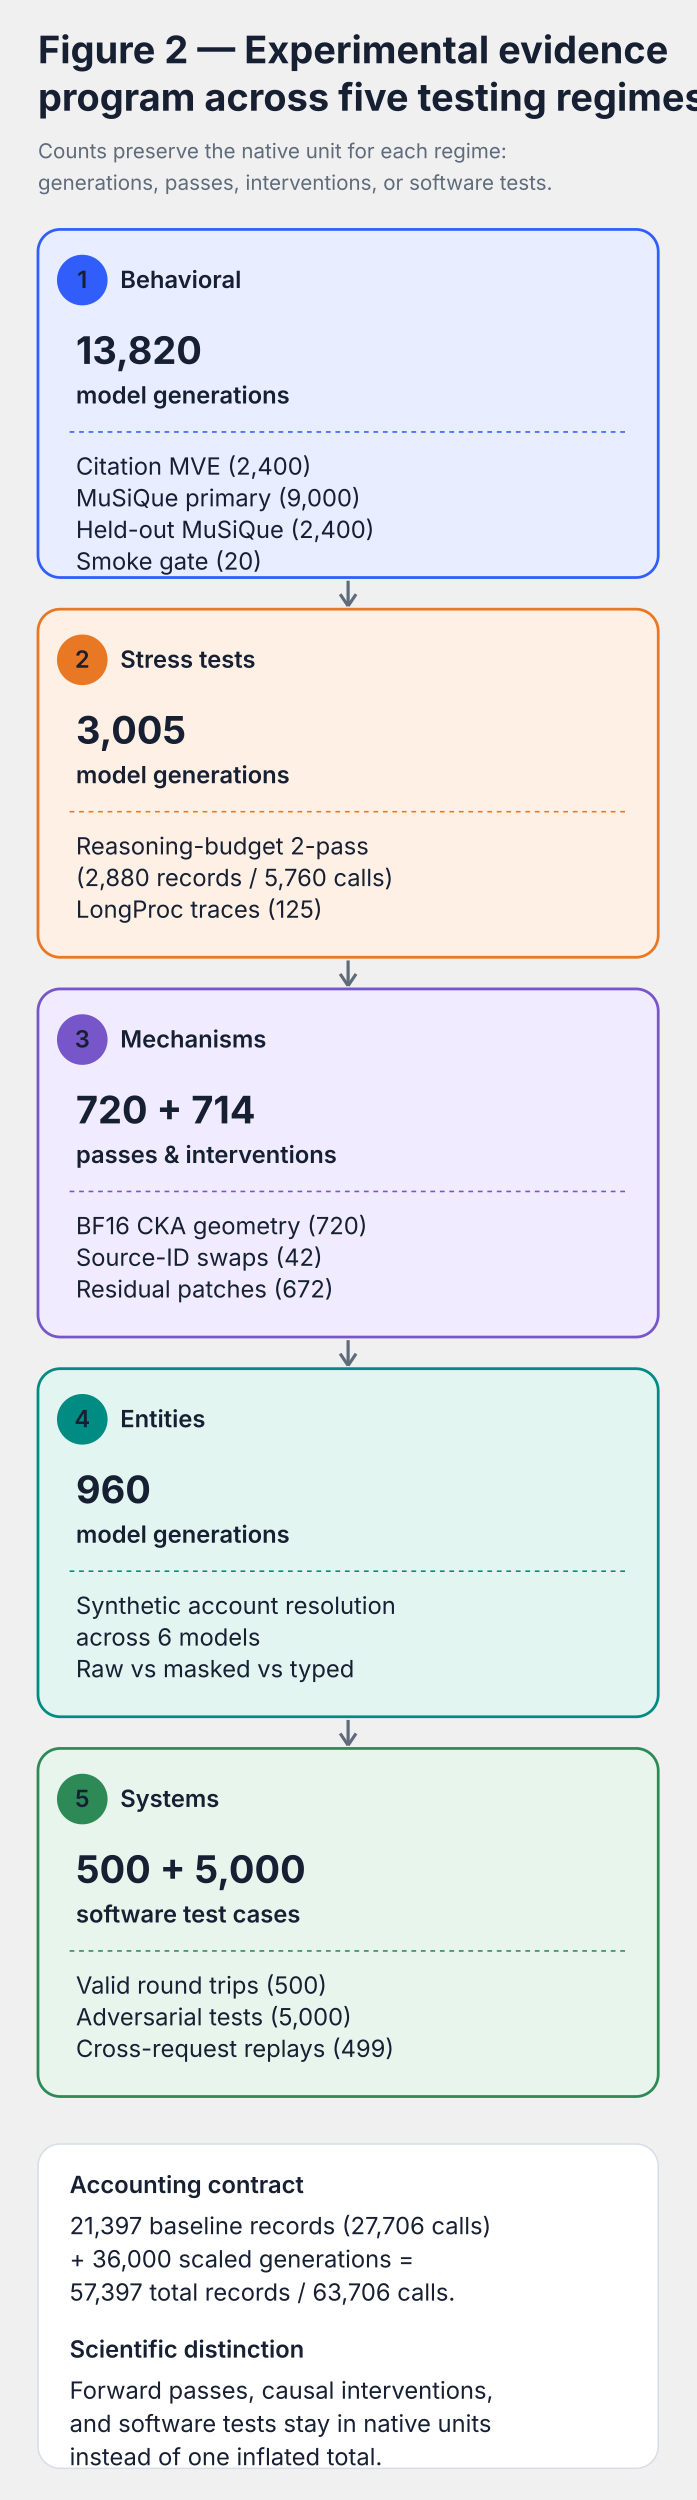
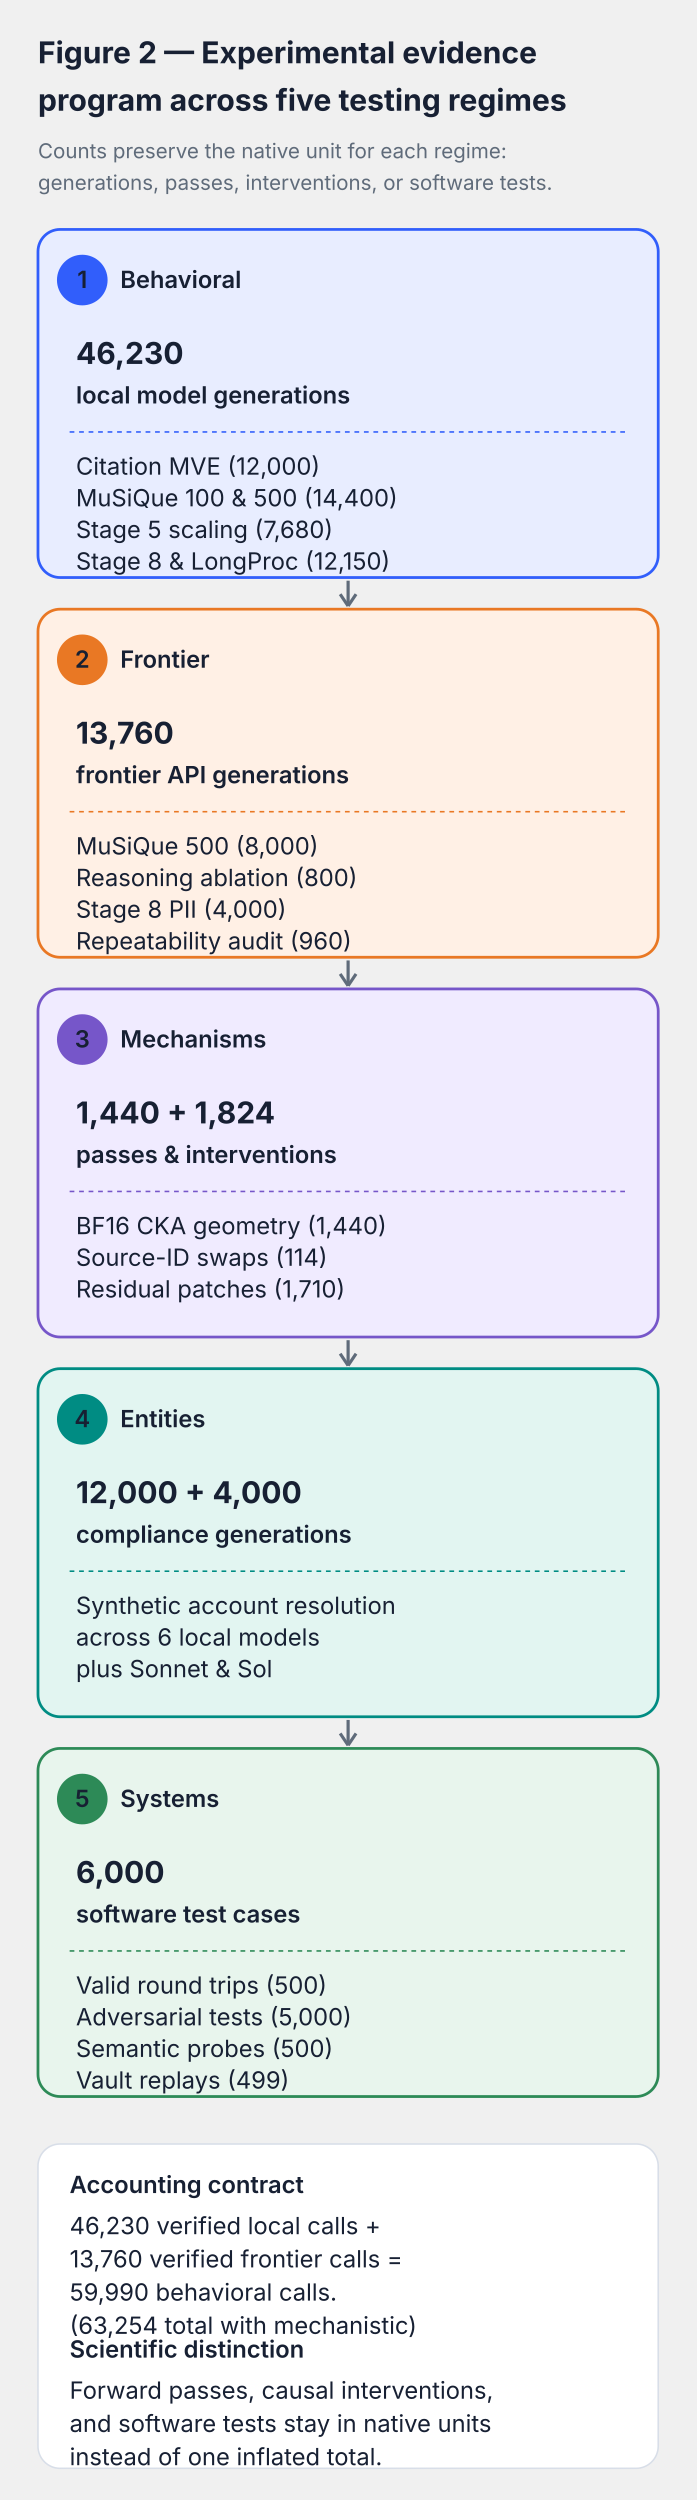
<svg xmlns="http://www.w3.org/2000/svg" viewBox="0 0 440 1580" role="img" aria-labelledby="title desc">
  <style>
text{font-family:Inter,ui-sans-serif,system-ui,-apple-system,BlinkMacSystemFont,'Segoe UI',sans-serif;fill:#172033}
.title{font-size:26px;font-weight:700}.subtitle{font-size:14px;fill:#5f6b7a}
.label{font-size:14px;font-weight:600}.body{font-size:13px}.small{font-size:12px;fill:#5f6b7a}
.mono{font-family:'SFMono-Regular',Consolas,'Liberation Mono',monospace;font-size:12.5px}
.axis{stroke:#aeb8c8;stroke-width:1}.grid{stroke:#e5e9f0;stroke-width:1}.zero{stroke:#172033;stroke-width:1.5}
</style>
-   <style>.title{font-size:24px}.subtitle{font-size:13px}.label{font-size:15px}.body{font-size:15px}</style>
+   <style>.title{font-size:19px}.subtitle{font-size:13px}.label{font-size:15px}.body{font-size:15px}</style>
  <text x="24" y="40" class="title" text-anchor="start">Figure 2 — Experimental evidence</text>
  <text x="24" y="70" class="title" text-anchor="start">program across five testing regimes</text>
  <text x="24" y="100" class="subtitle" text-anchor="start">Counts preserve the native unit for each regime:</text>
  <text x="24" y="120" class="subtitle" text-anchor="start">generations, passes, interventions, or software tests.</text>
  <rect x="24" y="145" width="392" height="220" rx="14" fill="#e8edff" stroke="#315efb" stroke-width="1.75" />
  <circle cx="52" cy="177" r="16" fill="#315efb" stroke="none" stroke-width="1" />
  <text x="52" y="182" class="label" text-anchor="middle" fill="#ffffff" font-weight="700">1</text>
  <text x="76" y="182" class="label" text-anchor="start" fill="#315efb" font-weight="700">Behavioral</text>
-   <text x="48" y="230" class="title" text-anchor="start" fill="#172033">13,820</text>
-   <text x="48" y="255" class="label" text-anchor="start" fill="#5f6b7a">model generations</text>
+   <text x="48" y="230" class="title" text-anchor="start" fill="#172033">46,230</text>
+   <text x="48" y="255" class="label" text-anchor="start" fill="#5f6b7a">local model generations</text>
  <line x1="44" y1="273" x2="396" y2="273" stroke="#315efb" stroke-width="1" stroke-dasharray="3,3" />
  <text x="48" y="300" class="body" text-anchor="start">
-     <tspan x="48" dy="0">Citation MVE (2,400)</tspan>
-     <tspan x="48" dy="20">MuSiQue primary (9,000)</tspan>
-     <tspan x="48" dy="20">Held-out MuSiQue (2,400)</tspan>
-     <tspan x="48" dy="20">Smoke gate (20)</tspan>
+     <tspan x="48" dy="0">Citation MVE (12,000)</tspan>
+     <tspan x="48" dy="20">MuSiQue 100 &amp; 500 (14,400)</tspan>
+     <tspan x="48" dy="20">Stage 5 scaling (7,680)</tspan>
+     <tspan x="48" dy="20">Stage 8 &amp; LongProc (12,150)</tspan>
  </text>
  <line x1="220" y1="367" x2="220" y2="383" stroke="#5f6b7a" stroke-width="2" />
  <line x1="220" y1="383" x2="214.981" y2="375.53" stroke="#5f6b7a" stroke-width="2" />
  <line x1="220" y1="383" x2="225.019" y2="375.53" stroke="#5f6b7a" stroke-width="2" />
  <rect x="24" y="385" width="392" height="220" rx="14" fill="#fff0e5" stroke="#e97824" stroke-width="1.75" />
  <circle cx="52" cy="417" r="16" fill="#e97824" stroke="none" stroke-width="1" />
  <text x="52" y="422" class="label" text-anchor="middle" fill="#ffffff" font-weight="700">2</text>
-   <text x="76" y="422" class="label" text-anchor="start" fill="#e97824" font-weight="700">Stress tests</text>
-   <text x="48" y="470" class="title" text-anchor="start" fill="#172033">3,005</text>
-   <text x="48" y="495" class="label" text-anchor="start" fill="#5f6b7a">model generations</text>
+   <text x="76" y="422" class="label" text-anchor="start" fill="#e97824" font-weight="700">Frontier</text>
+   <text x="48" y="470" class="title" text-anchor="start" fill="#172033">13,760</text>
+   <text x="48" y="495" class="label" text-anchor="start" fill="#5f6b7a">frontier API generations</text>
  <line x1="44" y1="513" x2="396" y2="513" stroke="#e97824" stroke-width="1" stroke-dasharray="3,3" />
  <text x="48" y="540" class="body" text-anchor="start">
-     <tspan x="48" dy="0">Reasoning-budget 2-pass</tspan>
-     <tspan x="48" dy="20">(2,880 records / 5,760 calls)</tspan>
-     <tspan x="48" dy="20">LongProc traces (125)</tspan>
+     <tspan x="48" dy="0">MuSiQue 500 (8,000)</tspan>
+     <tspan x="48" dy="20">Reasoning ablation (800)</tspan>
+     <tspan x="48" dy="20">Stage 8 PII (4,000)</tspan>
+     <tspan x="48" dy="20">Repeatability audit (960)</tspan>
  </text>
  <line x1="220" y1="607" x2="220" y2="623" stroke="#5f6b7a" stroke-width="2" />
  <line x1="220" y1="623" x2="214.981" y2="615.53" stroke="#5f6b7a" stroke-width="2" />
  <line x1="220" y1="623" x2="225.019" y2="615.53" stroke="#5f6b7a" stroke-width="2" />
  <rect x="24" y="625" width="392" height="220" rx="14" fill="#f0ebff" stroke="#7656c9" stroke-width="1.75" />
  <circle cx="52" cy="657" r="16" fill="#7656c9" stroke="none" stroke-width="1" />
  <text x="52" y="662" class="label" text-anchor="middle" fill="#ffffff" font-weight="700">3</text>
  <text x="76" y="662" class="label" text-anchor="start" fill="#7656c9" font-weight="700">Mechanisms</text>
-   <text x="48" y="710" class="title" text-anchor="start" fill="#172033">720 + 714</text>
+   <text x="48" y="710" class="title" text-anchor="start" fill="#172033">1,440 + 1,824</text>
  <text x="48" y="735" class="label" text-anchor="start" fill="#5f6b7a">passes &amp; interventions</text>
  <line x1="44" y1="753" x2="396" y2="753" stroke="#7656c9" stroke-width="1" stroke-dasharray="3,3" />
  <text x="48" y="780" class="body" text-anchor="start">
-     <tspan x="48" dy="0">BF16 CKA geometry (720)</tspan>
-     <tspan x="48" dy="20">Source-ID swaps (42)</tspan>
-     <tspan x="48" dy="20">Residual patches (672)</tspan>
+     <tspan x="48" dy="0">BF16 CKA geometry (1,440)</tspan>
+     <tspan x="48" dy="20">Source-ID swaps (114)</tspan>
+     <tspan x="48" dy="20">Residual patches (1,710)</tspan>
  </text>
  <line x1="220" y1="847" x2="220" y2="863" stroke="#5f6b7a" stroke-width="2" />
  <line x1="220" y1="863" x2="214.981" y2="855.53" stroke="#5f6b7a" stroke-width="2" />
  <line x1="220" y1="863" x2="225.019" y2="855.53" stroke="#5f6b7a" stroke-width="2" />
  <rect x="24" y="865" width="392" height="220" rx="14" fill="#e2f5f1" stroke="#008c83" stroke-width="1.75" />
  <circle cx="52" cy="897" r="16" fill="#008c83" stroke="none" stroke-width="1" />
  <text x="52" y="902" class="label" text-anchor="middle" fill="#ffffff" font-weight="700">4</text>
  <text x="76" y="902" class="label" text-anchor="start" fill="#008c83" font-weight="700">Entities</text>
-   <text x="48" y="950" class="title" text-anchor="start" fill="#172033">960</text>
-   <text x="48" y="975" class="label" text-anchor="start" fill="#5f6b7a">model generations</text>
+   <text x="48" y="950" class="title" text-anchor="start" fill="#172033">12,000 + 4,000</text>
+   <text x="48" y="975" class="label" text-anchor="start" fill="#5f6b7a">compliance generations</text>
  <line x1="44" y1="993" x2="396" y2="993" stroke="#008c83" stroke-width="1" stroke-dasharray="3,3" />
  <text x="48" y="1020" class="body" text-anchor="start">
    <tspan x="48" dy="0">Synthetic account resolution</tspan>
-     <tspan x="48" dy="20">across 6 models</tspan>
-     <tspan x="48" dy="20">Raw vs masked vs typed</tspan>
+     <tspan x="48" dy="20">across 6 local models</tspan>
+     <tspan x="48" dy="20">plus Sonnet &amp; Sol</tspan>
  </text>
  <line x1="220" y1="1087" x2="220" y2="1103" stroke="#5f6b7a" stroke-width="2" />
  <line x1="220" y1="1103" x2="214.981" y2="1095.53" stroke="#5f6b7a" stroke-width="2" />
  <line x1="220" y1="1103" x2="225.019" y2="1095.53" stroke="#5f6b7a" stroke-width="2" />
  <rect x="24" y="1105" width="392" height="220" rx="14" fill="#e8f5ed" stroke="#2d8a57" stroke-width="1.75" />
  <circle cx="52" cy="1137" r="16" fill="#2d8a57" stroke="none" stroke-width="1" />
  <text x="52" y="1142" class="label" text-anchor="middle" fill="#ffffff" font-weight="700">5</text>
  <text x="76" y="1142" class="label" text-anchor="start" fill="#2d8a57" font-weight="700">Systems</text>
-   <text x="48" y="1190" class="title" text-anchor="start" fill="#172033">500 + 5,000</text>
+   <text x="48" y="1190" class="title" text-anchor="start" fill="#172033">6,000</text>
  <text x="48" y="1215" class="label" text-anchor="start" fill="#5f6b7a">software test cases</text>
  <line x1="44" y1="1233" x2="396" y2="1233" stroke="#2d8a57" stroke-width="1" stroke-dasharray="3,3" />
  <text x="48" y="1260" class="body" text-anchor="start">
    <tspan x="48" dy="0">Valid round trips (500)</tspan>
    <tspan x="48" dy="20">Adversarial tests (5,000)</tspan>
-     <tspan x="48" dy="20">Cross-request replays (499)</tspan>
+     <tspan x="48" dy="20">Semantic probes (500)</tspan>
+     <tspan x="48" dy="20">Vault replays (499)</tspan>
  </text>
  <rect x="24" y="1355" width="392" height="205" rx="14" fill="#ffffff" stroke="#d8dee8" stroke-width="1" />
  <text x="44" y="1386" class="label" text-anchor="start" fill="#172033" font-weight="700">Accounting contract</text>
  <text x="44" y="1412" class="body" text-anchor="start">
-     <tspan x="44" dy="0">21,397 baseline records (27,706 calls)</tspan>
-     <tspan x="44" dy="21">+ 36,000 scaled generations =</tspan>
-     <tspan x="44" dy="21">57,397 total records / 63,706 calls.</tspan>
+     <tspan x="44" dy="0">46,230 verified local calls +</tspan>
+     <tspan x="44" dy="21">13,760 verified frontier calls =</tspan>
+     <tspan x="44" dy="21">59,990 behavioral calls.</tspan>
+     <tspan x="44" dy="21">(63,254 total with mechanistic)</tspan>
  </text>
  <text x="44" y="1490" class="label" text-anchor="start" fill="#172033" font-weight="700">Scientific distinction</text>
  <text x="44" y="1516" class="body" text-anchor="start">
    <tspan x="44" dy="0">Forward passes, causal interventions,</tspan>
    <tspan x="44" dy="21">and software tests stay in native units</tspan>
    <tspan x="44" dy="21">instead of one inflated total.</tspan>
  </text>
</svg>
